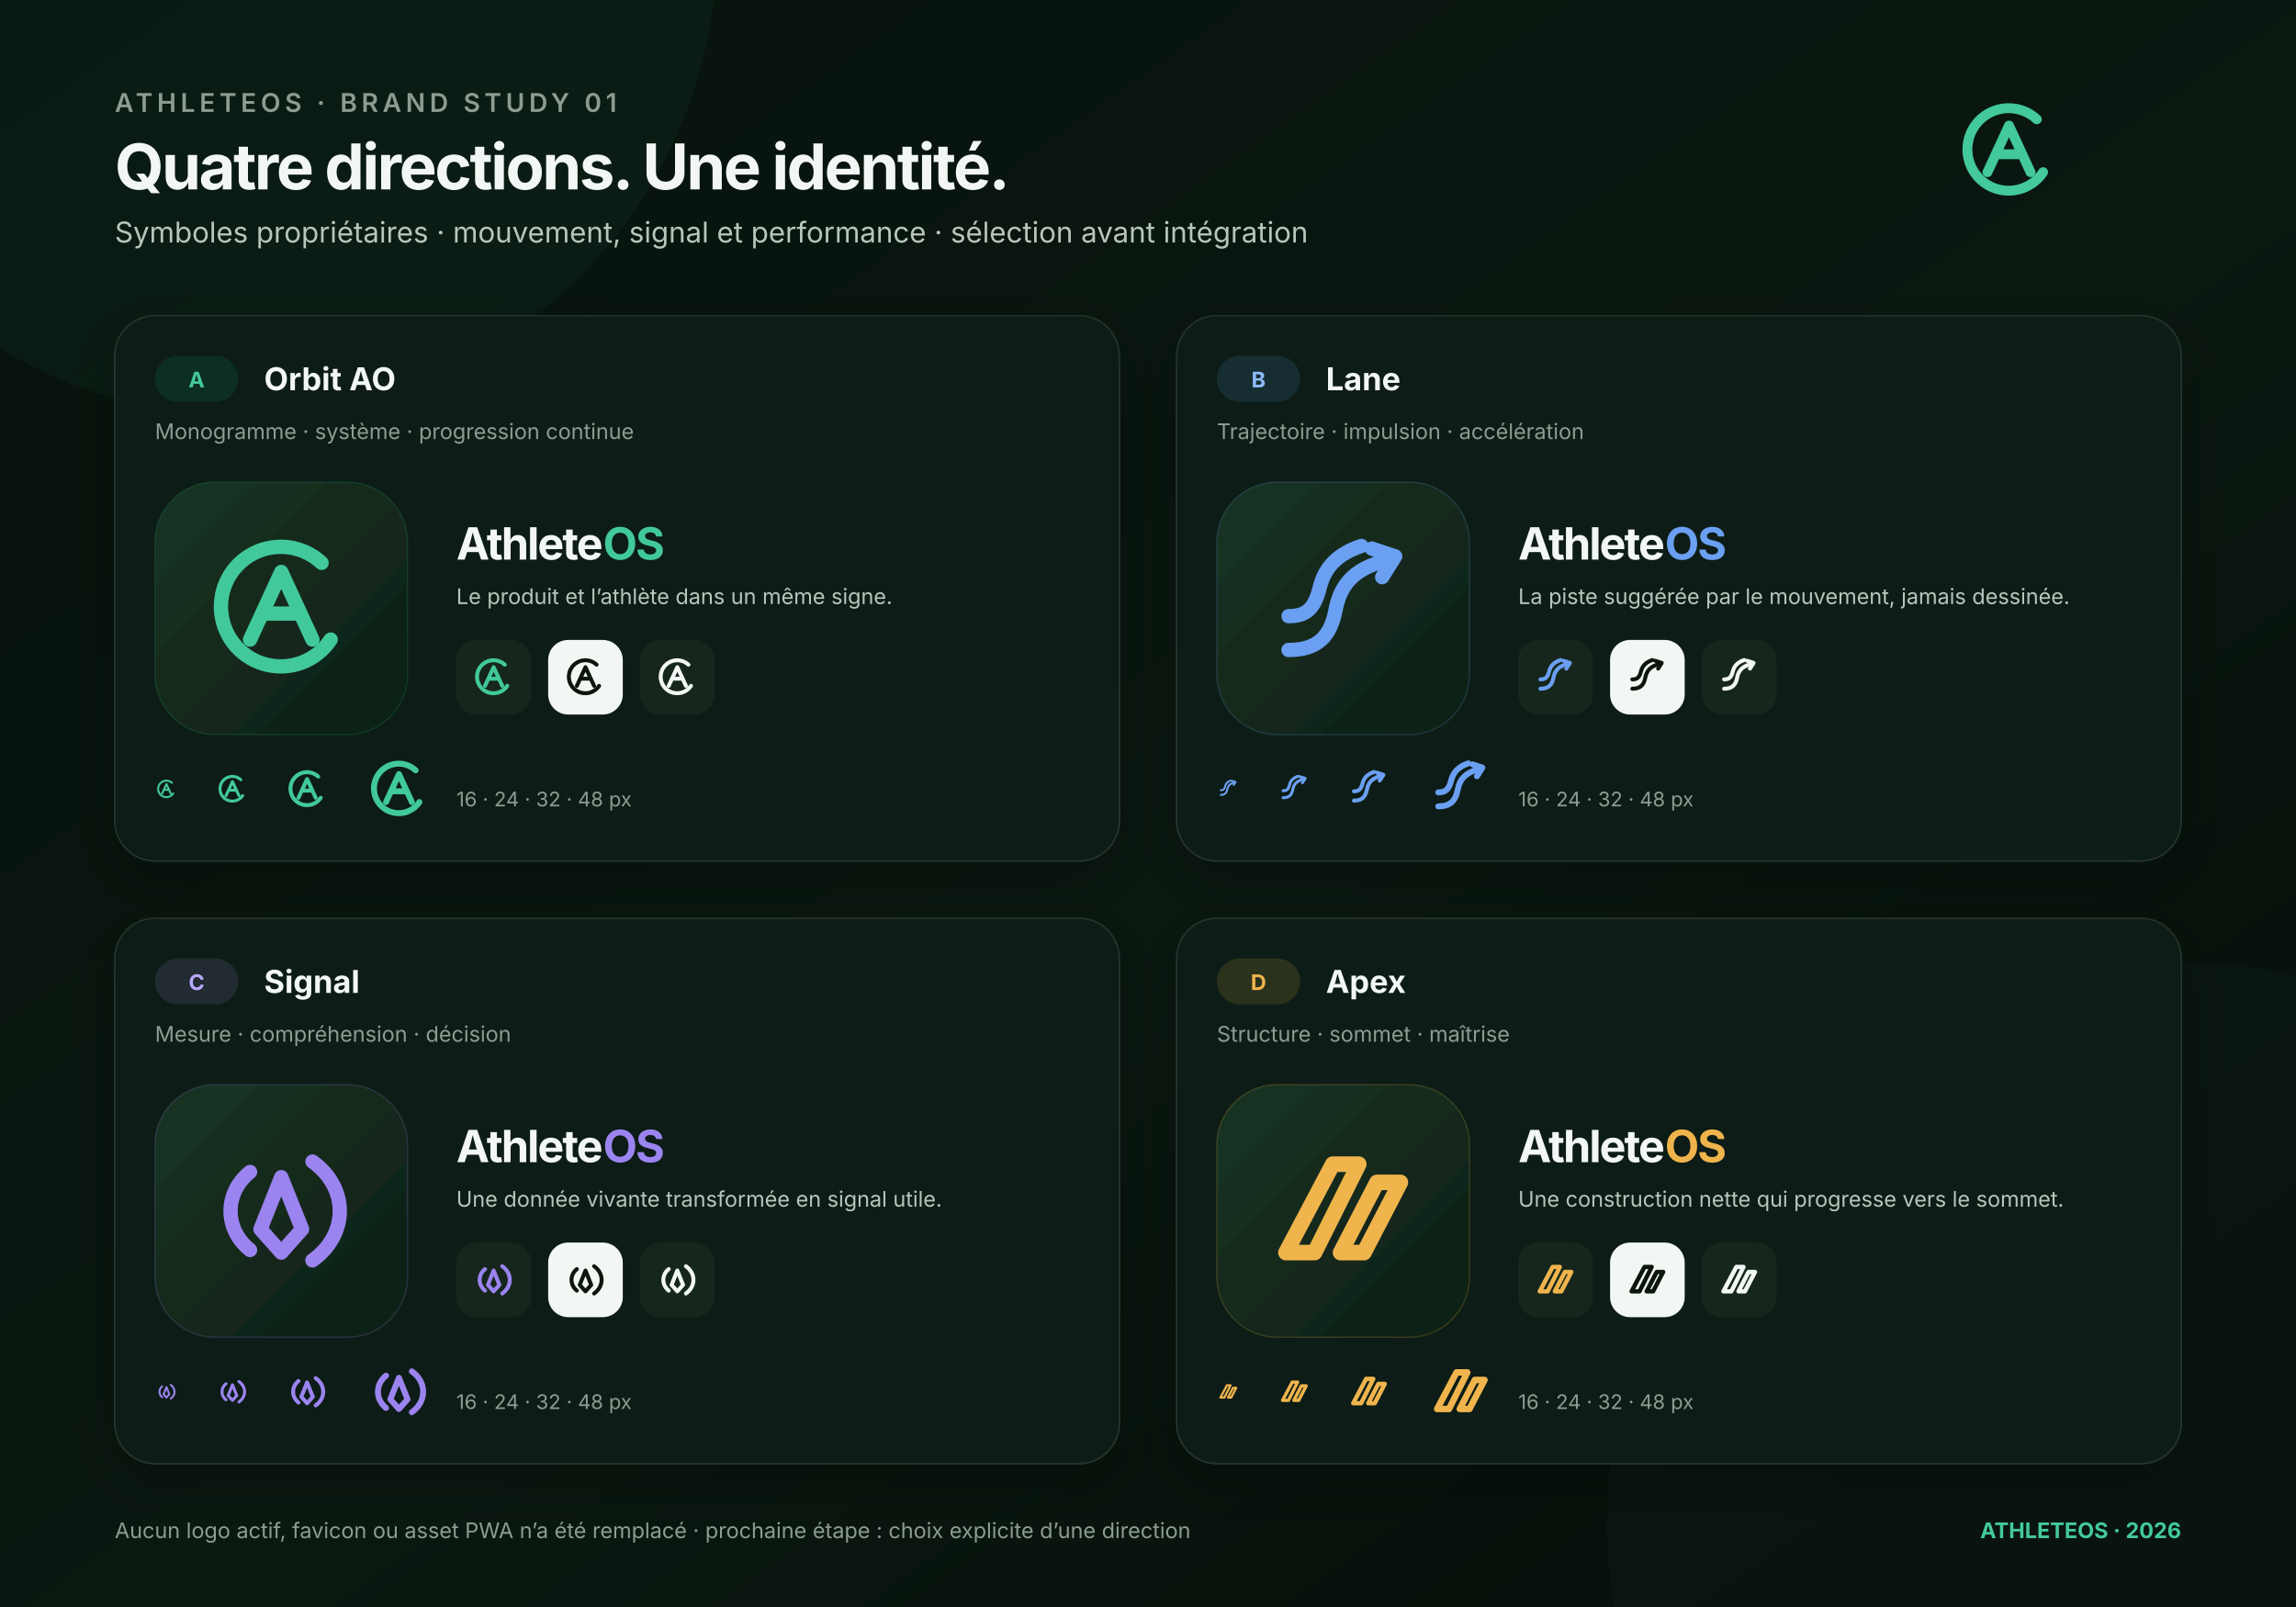
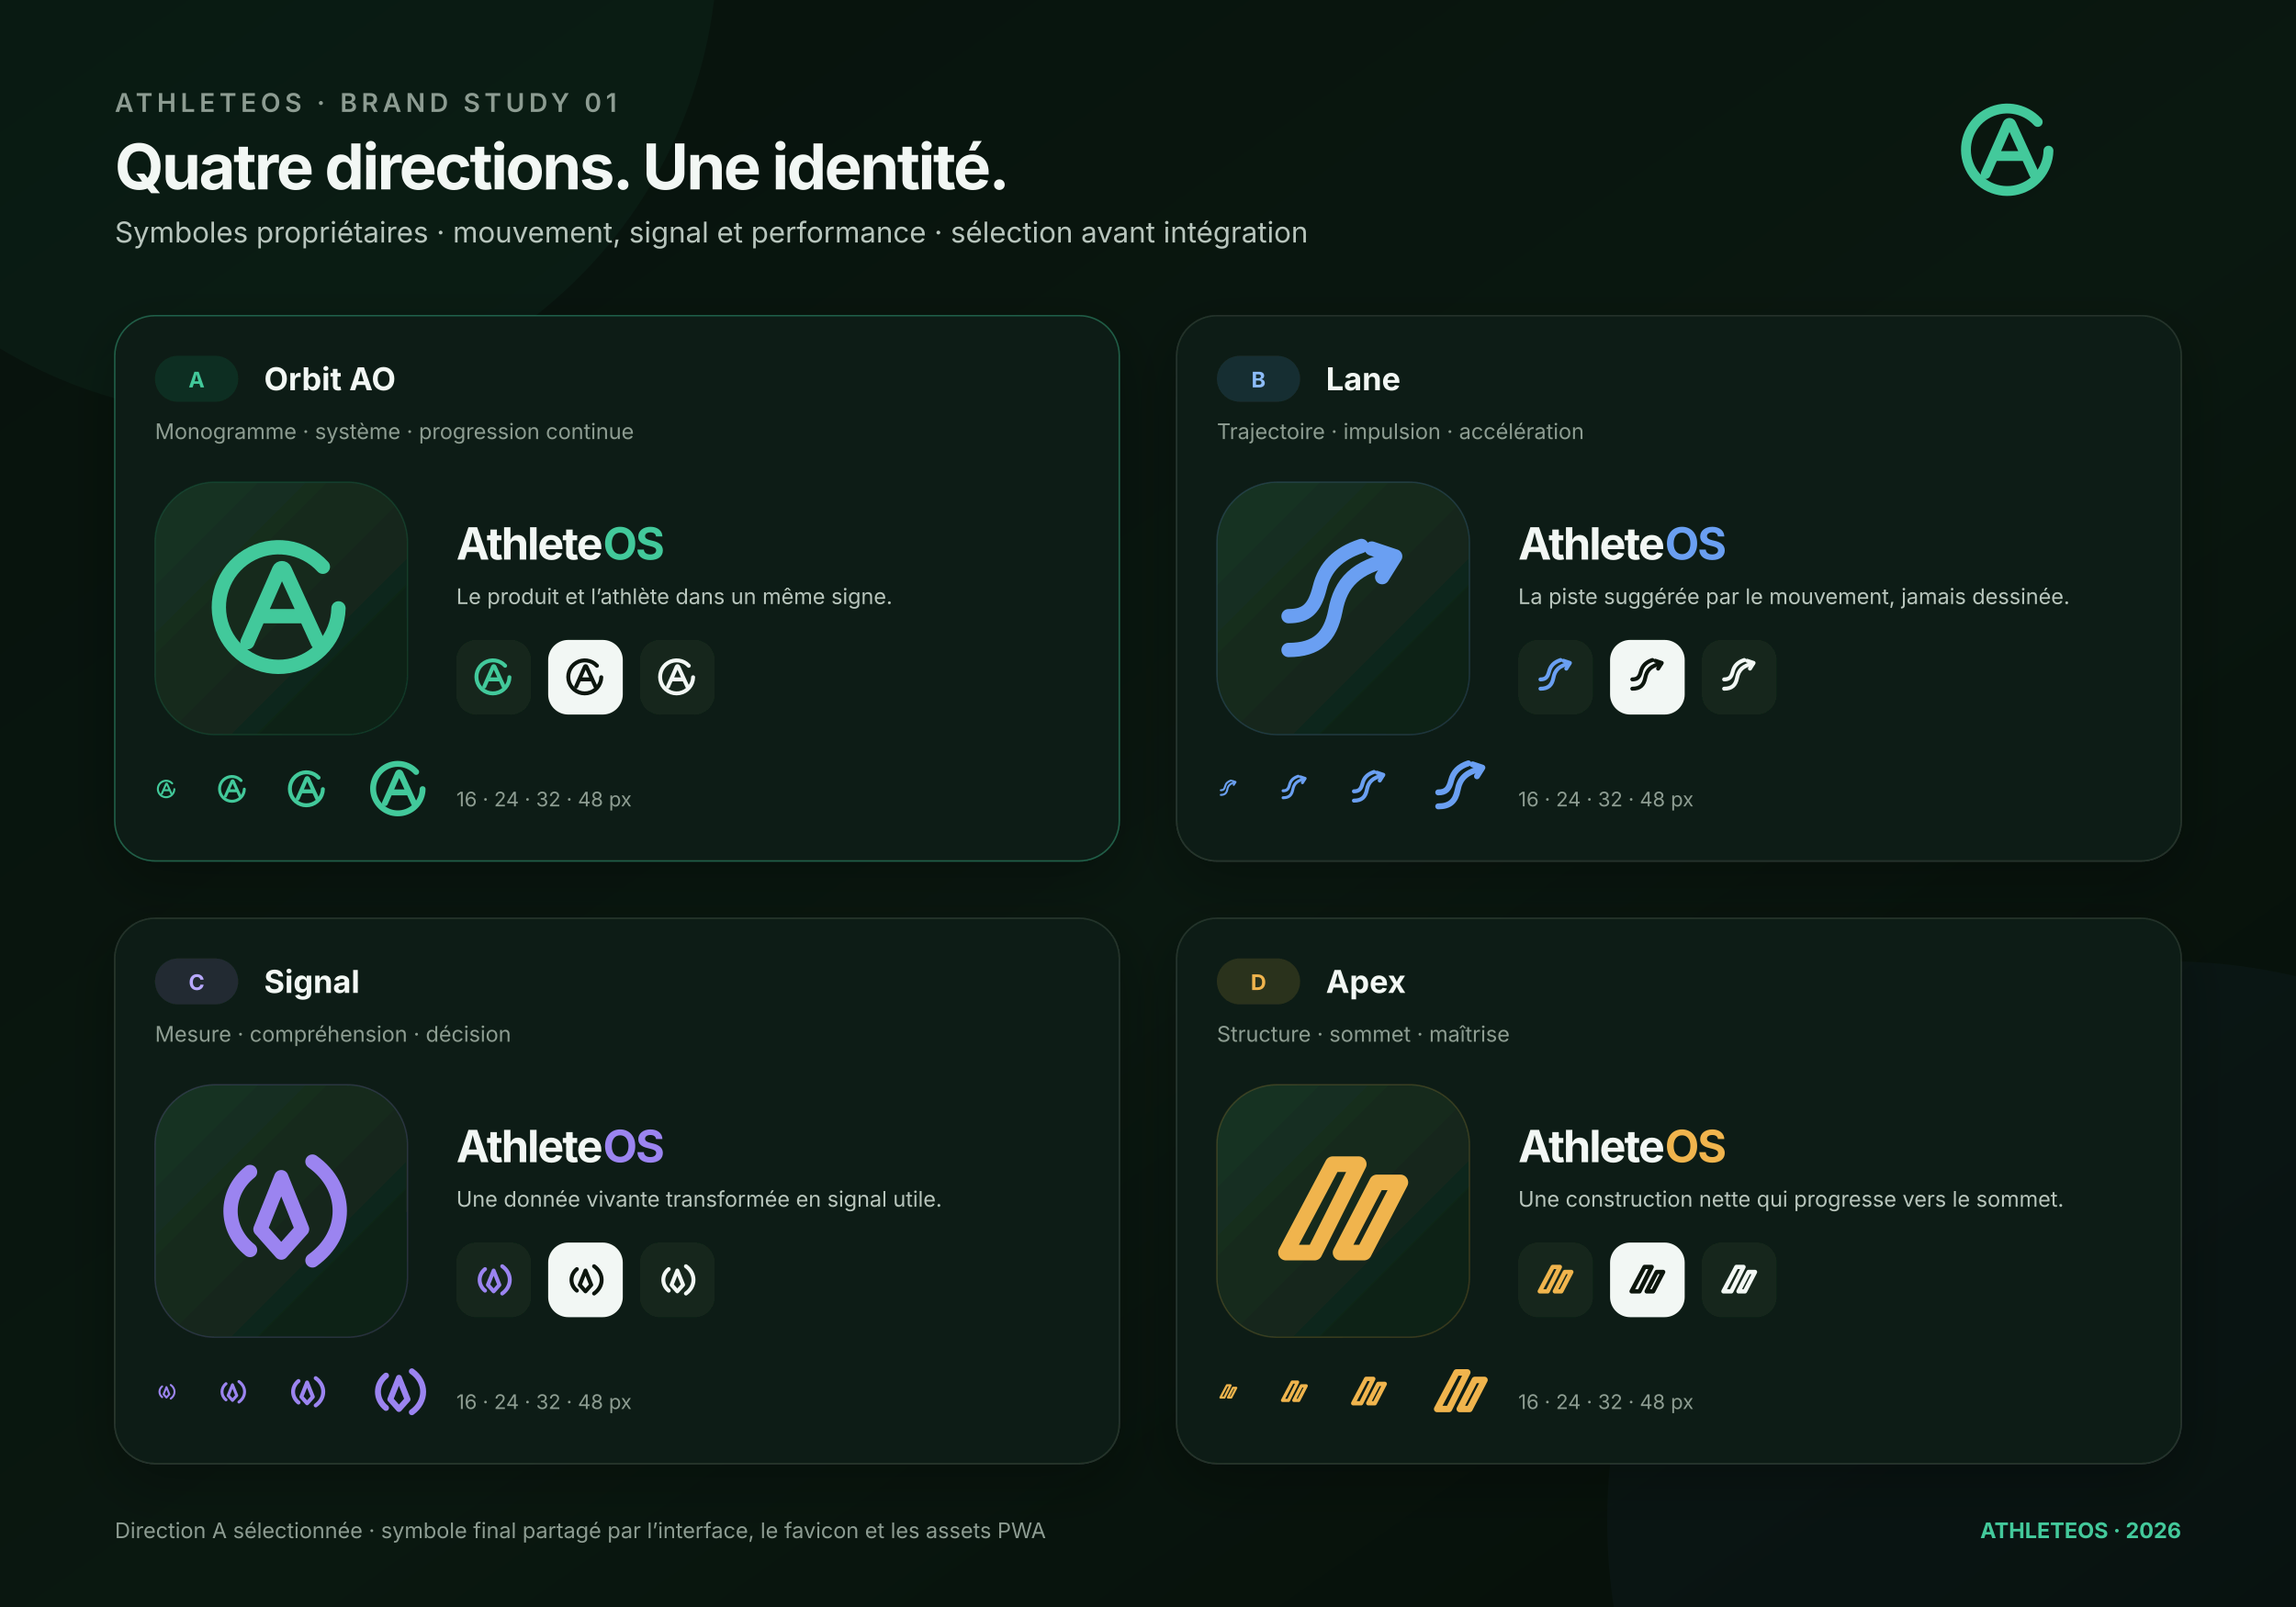
<svg xmlns="http://www.w3.org/2000/svg" width="1600" height="1120" viewBox="0 0 1600 1120" role="img" aria-labelledby="board-title board-desc">
  <defs>
    <linearGradient id="board-bg" x1="0" y1="0" x2="1" y2="1">
      <stop offset="0" stop-color="#07120C" />
      <stop offset="0.55" stop-color="#0A1810" />
      <stop offset="1" stop-color="#050D08" />
    </linearGradient>
    <linearGradient id="tile" x1="0" y1="0" x2="1" y2="1">
      <stop stop-color="#183424" />
      <stop offset="1" stop-color="#0E1E15" />
    </linearGradient>
    <filter id="shadow" x="-20%" y="-20%" width="140%" height="150%">
      <feDropShadow dx="0" dy="14" stdDeviation="20" flood-color="#000" flood-opacity=".28" />
    </filter>
    <symbol id="orbit" viewBox="0 0 64 64">
      <g fill="none" stroke="currentColor" stroke-width="5.5" stroke-linecap="round" stroke-linejoin="round">
-         <path d="M47.5 14.5A23 23 0 1 0 51 44" />
-         <path d="M20 44 32 18l12 26M25 34h14" />
+         <path d="M48 16A23 23 0 1 0 54 32" />
+         <path d="M19 45 31.2 17.2c.4-.9 1.7-.9 2.1 0L46 45M25 35h15" />
      </g>
    </symbol>
    <symbol id="lane" viewBox="0 0 64 64">
      <g fill="none" stroke="currentColor" stroke-width="5.5" stroke-linecap="round" stroke-linejoin="round">
        <path d="M11 48c11 0 16-5 18-15 2-11 8-17 22-20" />
        <path d="M11 35c7 0 10-3 12-11 2-8 7-13 16-16" />
        <path d="m43 9 9 3-5 8" />
      </g>
    </symbol>
    <symbol id="signal" viewBox="0 0 64 64">
      <g fill="none" stroke="currentColor" stroke-width="5.5" stroke-linecap="round" stroke-linejoin="round">
        <path d="M20 17c-10 8-10 22 0 30M44 13c14 10 14 28 0 38" />
        <path d="m24 39 8-20 8 20-8 9Z" />
      </g>
    </symbol>
    <symbol id="apex" viewBox="0 0 64 64">
      <g fill="none" stroke="currentColor" stroke-width="6" stroke-linecap="round" stroke-linejoin="round">
        <path d="M10 48 28 14h10L21 48Z" />
        <path d="m31 48 14-27h9L40 48Z" />
      </g>
    </symbol>
  </defs>
  <rect width="1600" height="1120" fill="url(#board-bg)" />
  <circle cx="170" cy="-40" r="330" fill="#24A87D" opacity=".055" />
  <circle cx="1510" cy="1060" r="390" fill="#6B9FF2" opacity=".035" />
  <g font-family="DM Sans, Inter, Arial, sans-serif">
    <text x="80" y="78" fill="#8D9C92" font-size="18" font-weight="600" letter-spacing="3">ATHLETEOS · BRAND STUDY 01</text>
    <text x="80" y="132" fill="#F2F7F4" font-size="44" font-weight="700" letter-spacing="-1.5">Quatre directions. Une identité.</text>
    <text x="80" y="169" fill="#B8C5BD" font-size="20">Symboles propriétaires · mouvement, signal et performance · sélection avant intégration</text>
    <g transform="translate(1360 65)" color="#43C99B">
      <use href="#orbit" width="80" height="80" />
    </g>
    <g transform="translate(80 220)" filter="url(#shadow)">
-       <rect width="700" height="380" rx="28" fill="#0E1E15" stroke="#EBF7EF" stroke-opacity=".11" />
+       <rect width="700" height="380" rx="28" fill="#0E1E15" stroke="#43C99B" stroke-opacity=".38" />
      <rect x="28" y="28" width="58" height="32" rx="16" fill="#24A87D" fill-opacity=".13" />
      <text x="57" y="50" text-anchor="middle" fill="#43C99B" font-size="15" font-weight="700">A</text>
      <text x="104" y="52" fill="#F2F7F4" font-size="22" font-weight="650">Orbit AO</text>
      <text x="28" y="86" fill="#8D9C92" font-size="15">Monogramme · système · progression continue</text>
      <rect x="28" y="116" width="176" height="176" rx="42" fill="url(#tile)" stroke="#24A87D" stroke-opacity=".18" />
      <g transform="translate(58 146)" color="#43C99B">
        <use href="#orbit" width="116" height="116" />
      </g>
      <text x="238" y="170" fill="#F2F7F4" font-size="31" font-weight="650" letter-spacing="-1.2">Athlete<tspan fill="#43C99B">OS</tspan>
      </text>
      <text x="238" y="201" fill="#B8C5BD" font-size="15">Le produit et l’athlète dans un même signe.</text>
      <g transform="translate(238 226)">
        <rect width="52" height="52" rx="14" fill="#14281C" />
        <g transform="translate(10 10)" color="#43C99B">
          <use href="#orbit" width="32" height="32" />
        </g>
        <rect x="64" width="52" height="52" rx="14" fill="#F2F7F4" />
        <g transform="translate(74 10)" color="#07120C">
          <use href="#orbit" width="32" height="32" />
        </g>
        <rect x="128" width="52" height="52" rx="14" fill="#14281C" />
        <g transform="translate(138 10)" color="#F2F7F4">
          <use href="#orbit" width="32" height="32" />
        </g>
      </g>
      <g transform="translate(28 322)" color="#43C99B">
        <use href="#orbit" width="16" height="16" />
        <use href="#orbit" x="42" y="-4" width="24" height="24" />
        <use href="#orbit" x="90" y="-8" width="32" height="32" />
        <use href="#orbit" x="146" y="-16" width="48" height="48" />
      </g>
      <text x="238" y="342" fill="#8D9C92" font-size="14">16 · 24 · 32 · 48 px</text>
    </g>
    <g transform="translate(820 220)" filter="url(#shadow)">
      <rect width="700" height="380" rx="28" fill="#0E1E15" stroke="#EBF7EF" stroke-opacity=".11" />
      <rect x="28" y="28" width="58" height="32" rx="16" fill="#6B9FF2" fill-opacity=".13" />
      <text x="57" y="50" text-anchor="middle" fill="#8DBDFA" font-size="15" font-weight="700">B</text>
      <text x="104" y="52" fill="#F2F7F4" font-size="22" font-weight="650">Lane</text>
      <text x="28" y="86" fill="#8D9C92" font-size="15">Trajectoire · impulsion · accélération</text>
      <rect x="28" y="116" width="176" height="176" rx="42" fill="url(#tile)" stroke="#6B9FF2" stroke-opacity=".18" />
      <g transform="translate(58 146)" color="#6B9FF2">
        <use href="#lane" width="116" height="116" />
      </g>
      <text x="238" y="170" fill="#F2F7F4" font-size="31" font-weight="650" letter-spacing="-1.2">Athlete<tspan fill="#6B9FF2">OS</tspan>
      </text>
      <text x="238" y="201" fill="#B8C5BD" font-size="15">La piste suggérée par le mouvement, jamais dessinée.</text>
      <g transform="translate(238 226)">
        <rect width="52" height="52" rx="14" fill="#14281C" />
        <g transform="translate(10 10)" color="#6B9FF2">
          <use href="#lane" width="32" height="32" />
        </g>
        <rect x="64" width="52" height="52" rx="14" fill="#F2F7F4" />
        <g transform="translate(74 10)" color="#07120C">
          <use href="#lane" width="32" height="32" />
        </g>
        <rect x="128" width="52" height="52" rx="14" fill="#14281C" />
        <g transform="translate(138 10)" color="#F2F7F4">
          <use href="#lane" width="32" height="32" />
        </g>
      </g>
      <g transform="translate(28 322)" color="#6B9FF2">
        <use href="#lane" width="16" height="16" />
        <use href="#lane" x="42" y="-4" width="24" height="24" />
        <use href="#lane" x="90" y="-8" width="32" height="32" />
        <use href="#lane" x="146" y="-16" width="48" height="48" />
      </g>
      <text x="238" y="342" fill="#8D9C92" font-size="14">16 · 24 · 32 · 48 px</text>
    </g>
    <g transform="translate(80 640)" filter="url(#shadow)">
      <rect width="700" height="380" rx="28" fill="#0E1E15" stroke="#EBF7EF" stroke-opacity=".11" />
      <rect x="28" y="28" width="58" height="32" rx="16" fill="#9B84F0" fill-opacity=".13" />
      <text x="57" y="50" text-anchor="middle" fill="#B8A8FF" font-size="15" font-weight="700">C</text>
      <text x="104" y="52" fill="#F2F7F4" font-size="22" font-weight="650">Signal</text>
      <text x="28" y="86" fill="#8D9C92" font-size="15">Mesure · compréhension · décision</text>
      <rect x="28" y="116" width="176" height="176" rx="42" fill="url(#tile)" stroke="#9B84F0" stroke-opacity=".18" />
      <g transform="translate(58 146)" color="#9B84F0">
        <use href="#signal" width="116" height="116" />
      </g>
      <text x="238" y="170" fill="#F2F7F4" font-size="31" font-weight="650" letter-spacing="-1.2">Athlete<tspan fill="#9B84F0">OS</tspan>
      </text>
      <text x="238" y="201" fill="#B8C5BD" font-size="15">Une donnée vivante transformée en signal utile.</text>
      <g transform="translate(238 226)">
        <rect width="52" height="52" rx="14" fill="#14281C" />
        <g transform="translate(10 10)" color="#9B84F0">
          <use href="#signal" width="32" height="32" />
        </g>
        <rect x="64" width="52" height="52" rx="14" fill="#F2F7F4" />
        <g transform="translate(74 10)" color="#07120C">
          <use href="#signal" width="32" height="32" />
        </g>
        <rect x="128" width="52" height="52" rx="14" fill="#14281C" />
        <g transform="translate(138 10)" color="#F2F7F4">
          <use href="#signal" width="32" height="32" />
        </g>
      </g>
      <g transform="translate(28 322)" color="#9B84F0">
        <use href="#signal" width="16" height="16" />
        <use href="#signal" x="42" y="-4" width="24" height="24" />
        <use href="#signal" x="90" y="-8" width="32" height="32" />
        <use href="#signal" x="146" y="-16" width="48" height="48" />
      </g>
      <text x="238" y="342" fill="#8D9C92" font-size="14">16 · 24 · 32 · 48 px</text>
    </g>
    <g transform="translate(820 640)" filter="url(#shadow)">
      <rect width="700" height="380" rx="28" fill="#0E1E15" stroke="#EBF7EF" stroke-opacity=".11" />
      <rect x="28" y="28" width="58" height="32" rx="16" fill="#F0B44D" fill-opacity=".13" />
      <text x="57" y="50" text-anchor="middle" fill="#F0B44D" font-size="15" font-weight="700">D</text>
      <text x="104" y="52" fill="#F2F7F4" font-size="22" font-weight="650">Apex</text>
      <text x="28" y="86" fill="#8D9C92" font-size="15">Structure · sommet · maîtrise</text>
      <rect x="28" y="116" width="176" height="176" rx="42" fill="url(#tile)" stroke="#F0B44D" stroke-opacity=".18" />
      <g transform="translate(58 146)" color="#F0B44D">
        <use href="#apex" width="116" height="116" />
      </g>
      <text x="238" y="170" fill="#F2F7F4" font-size="31" font-weight="650" letter-spacing="-1.2">Athlete<tspan fill="#F0B44D">OS</tspan>
      </text>
      <text x="238" y="201" fill="#B8C5BD" font-size="15">Une construction nette qui progresse vers le sommet.</text>
      <g transform="translate(238 226)">
        <rect width="52" height="52" rx="14" fill="#14281C" />
        <g transform="translate(10 10)" color="#F0B44D">
          <use href="#apex" width="32" height="32" />
        </g>
        <rect x="64" width="52" height="52" rx="14" fill="#F2F7F4" />
        <g transform="translate(74 10)" color="#07120C">
          <use href="#apex" width="32" height="32" />
        </g>
        <rect x="128" width="52" height="52" rx="14" fill="#14281C" />
        <g transform="translate(138 10)" color="#F2F7F4">
          <use href="#apex" width="32" height="32" />
        </g>
      </g>
      <g transform="translate(28 322)" color="#F0B44D">
        <use href="#apex" width="16" height="16" />
        <use href="#apex" x="42" y="-4" width="24" height="24" />
        <use href="#apex" x="90" y="-8" width="32" height="32" />
        <use href="#apex" x="146" y="-16" width="48" height="48" />
      </g>
      <text x="238" y="342" fill="#8D9C92" font-size="14">16 · 24 · 32 · 48 px</text>
    </g>
-     <text x="80" y="1072" fill="#8D9C92" font-size="15">Aucun logo actif, favicon ou asset PWA n’a été remplacé · prochaine étape : choix explicite d’une direction</text>
+     <text x="80" y="1072" fill="#8D9C92" font-size="15">Direction A sélectionnée · symbole final partagé par l’interface, le favicon et les assets PWA</text>
    <text x="1520" y="1072" text-anchor="end" fill="#43C99B" font-size="15" font-weight="650">ATHLETEOS · 2026</text>
  </g>
</svg>
